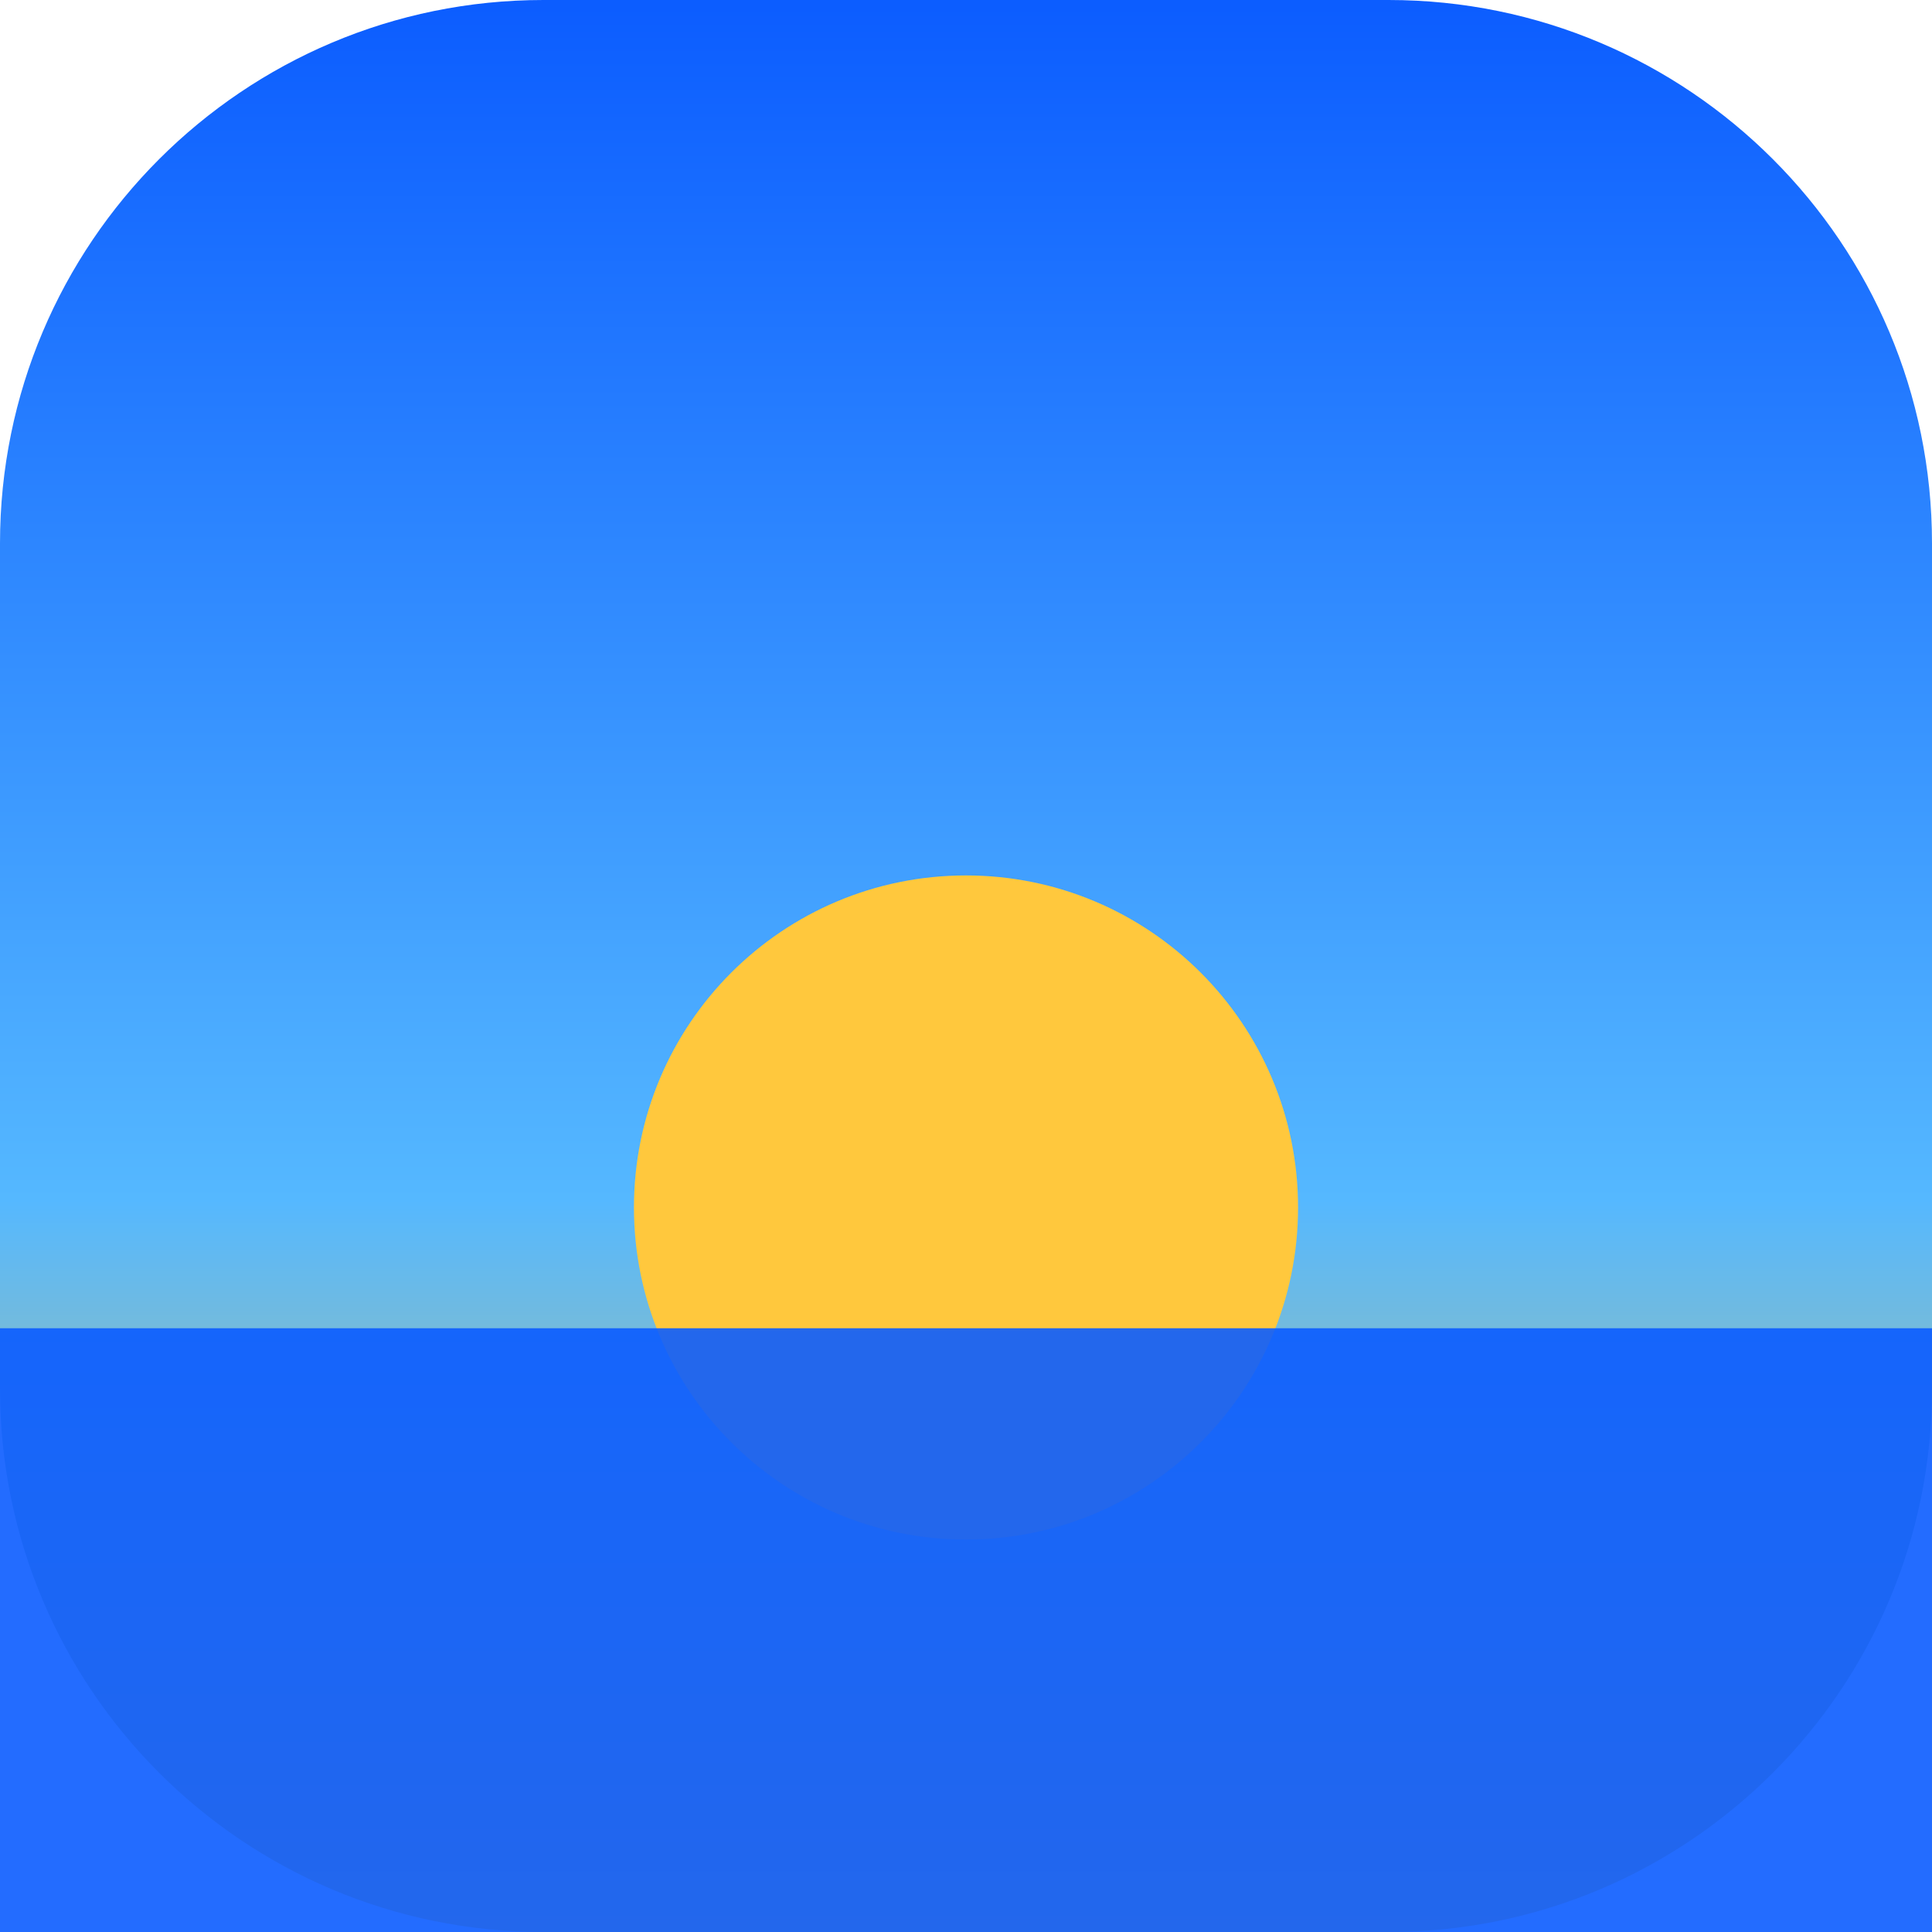
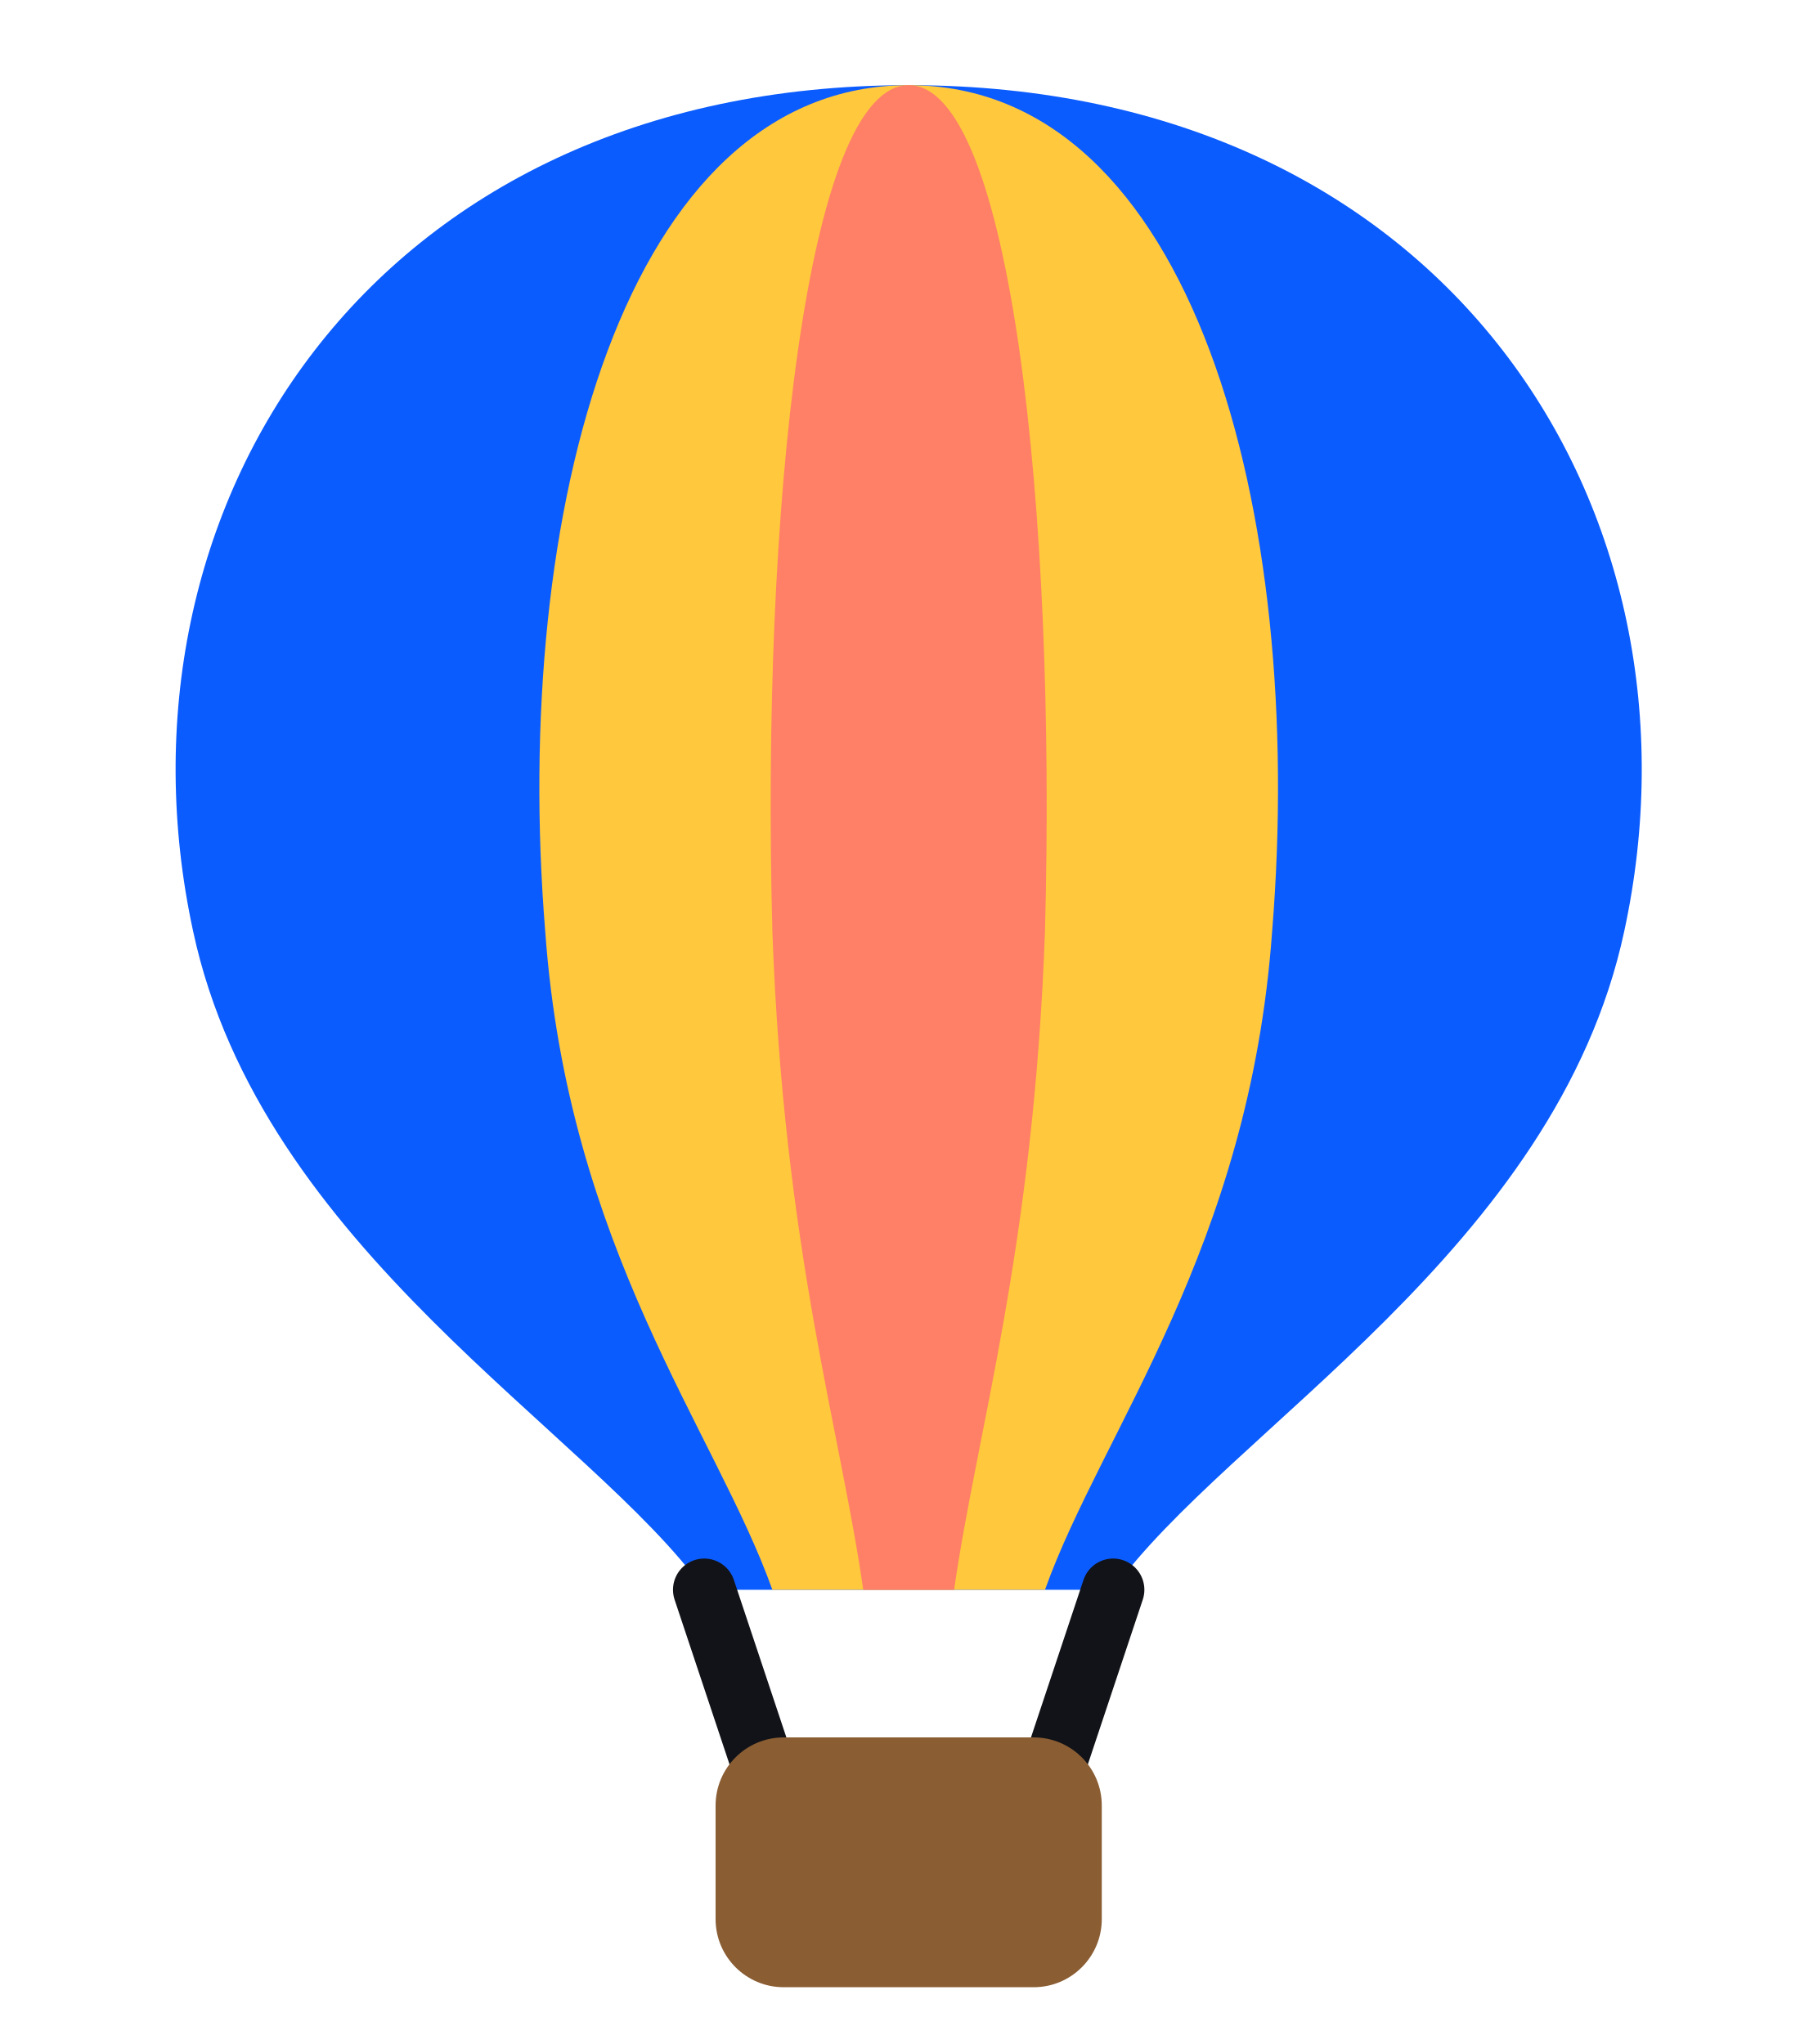
- <svg xmlns="http://www.w3.org/2000/svg" viewBox="0 0 64 64">
-   <defs>
-     <linearGradient id="g" x1="0" y1="0" x2="0" y2="1">
-       <stop offset="0" stop-color="#0B5CFF" />
-       <stop offset=".62" stop-color="#55B8FF" />
-       <stop offset="1" stop-color="#FFC83D" />
-     </linearGradient>
-   </defs>
-   <rect width="64" height="64" rx="18" fill="url(#g)" />
-   <circle cx="32" cy="40" r="11" fill="#FFC83D" />
-   <path d="M0 44h64v20H0z" fill="#0B5CFF" opacity=".9" />
+ <svg xmlns="http://www.w3.org/2000/svg" viewBox="0 0 32 36">
+   <path d="M16 1.5C25.5 1.5 30.2 9 28.6 16.4 27.4 22 21.6 25.2 19.6 28H12.4C10.4 25.2 4.6 22 3.4 16.4 1.8 9 6.5 1.5 16 1.5Z" fill="#0b5cff" />
+   <path d="M16 1.5C21 1.5 23 9 22.4 16.4 22 22 19.4 25.2 18.4 28H13.6C12.6 25.2 10 22 9.6 16.4 9 9 11 1.5 16 1.5Z" fill="#ffc83d" />
+   <path d="M16 1.5C17.8 1.5 18.6 9 18.4 16.4 18.2 22 17.2 25.2 16.8 28H15.2C14.8 25.2 13.8 22 13.6 16.4 13.4 9 14.2 1.5 16 1.5Z" fill="#ff8066" />
+   <path d="M12.4 28 13.4 31M19.6 28 18.6 31" stroke="#111318" stroke-width="1.1" stroke-linecap="round" />
+   <rect x="12.6" y="30.6" width="6.8" height="4.4" rx="1.2" fill="#8a5d33" />
</svg>
